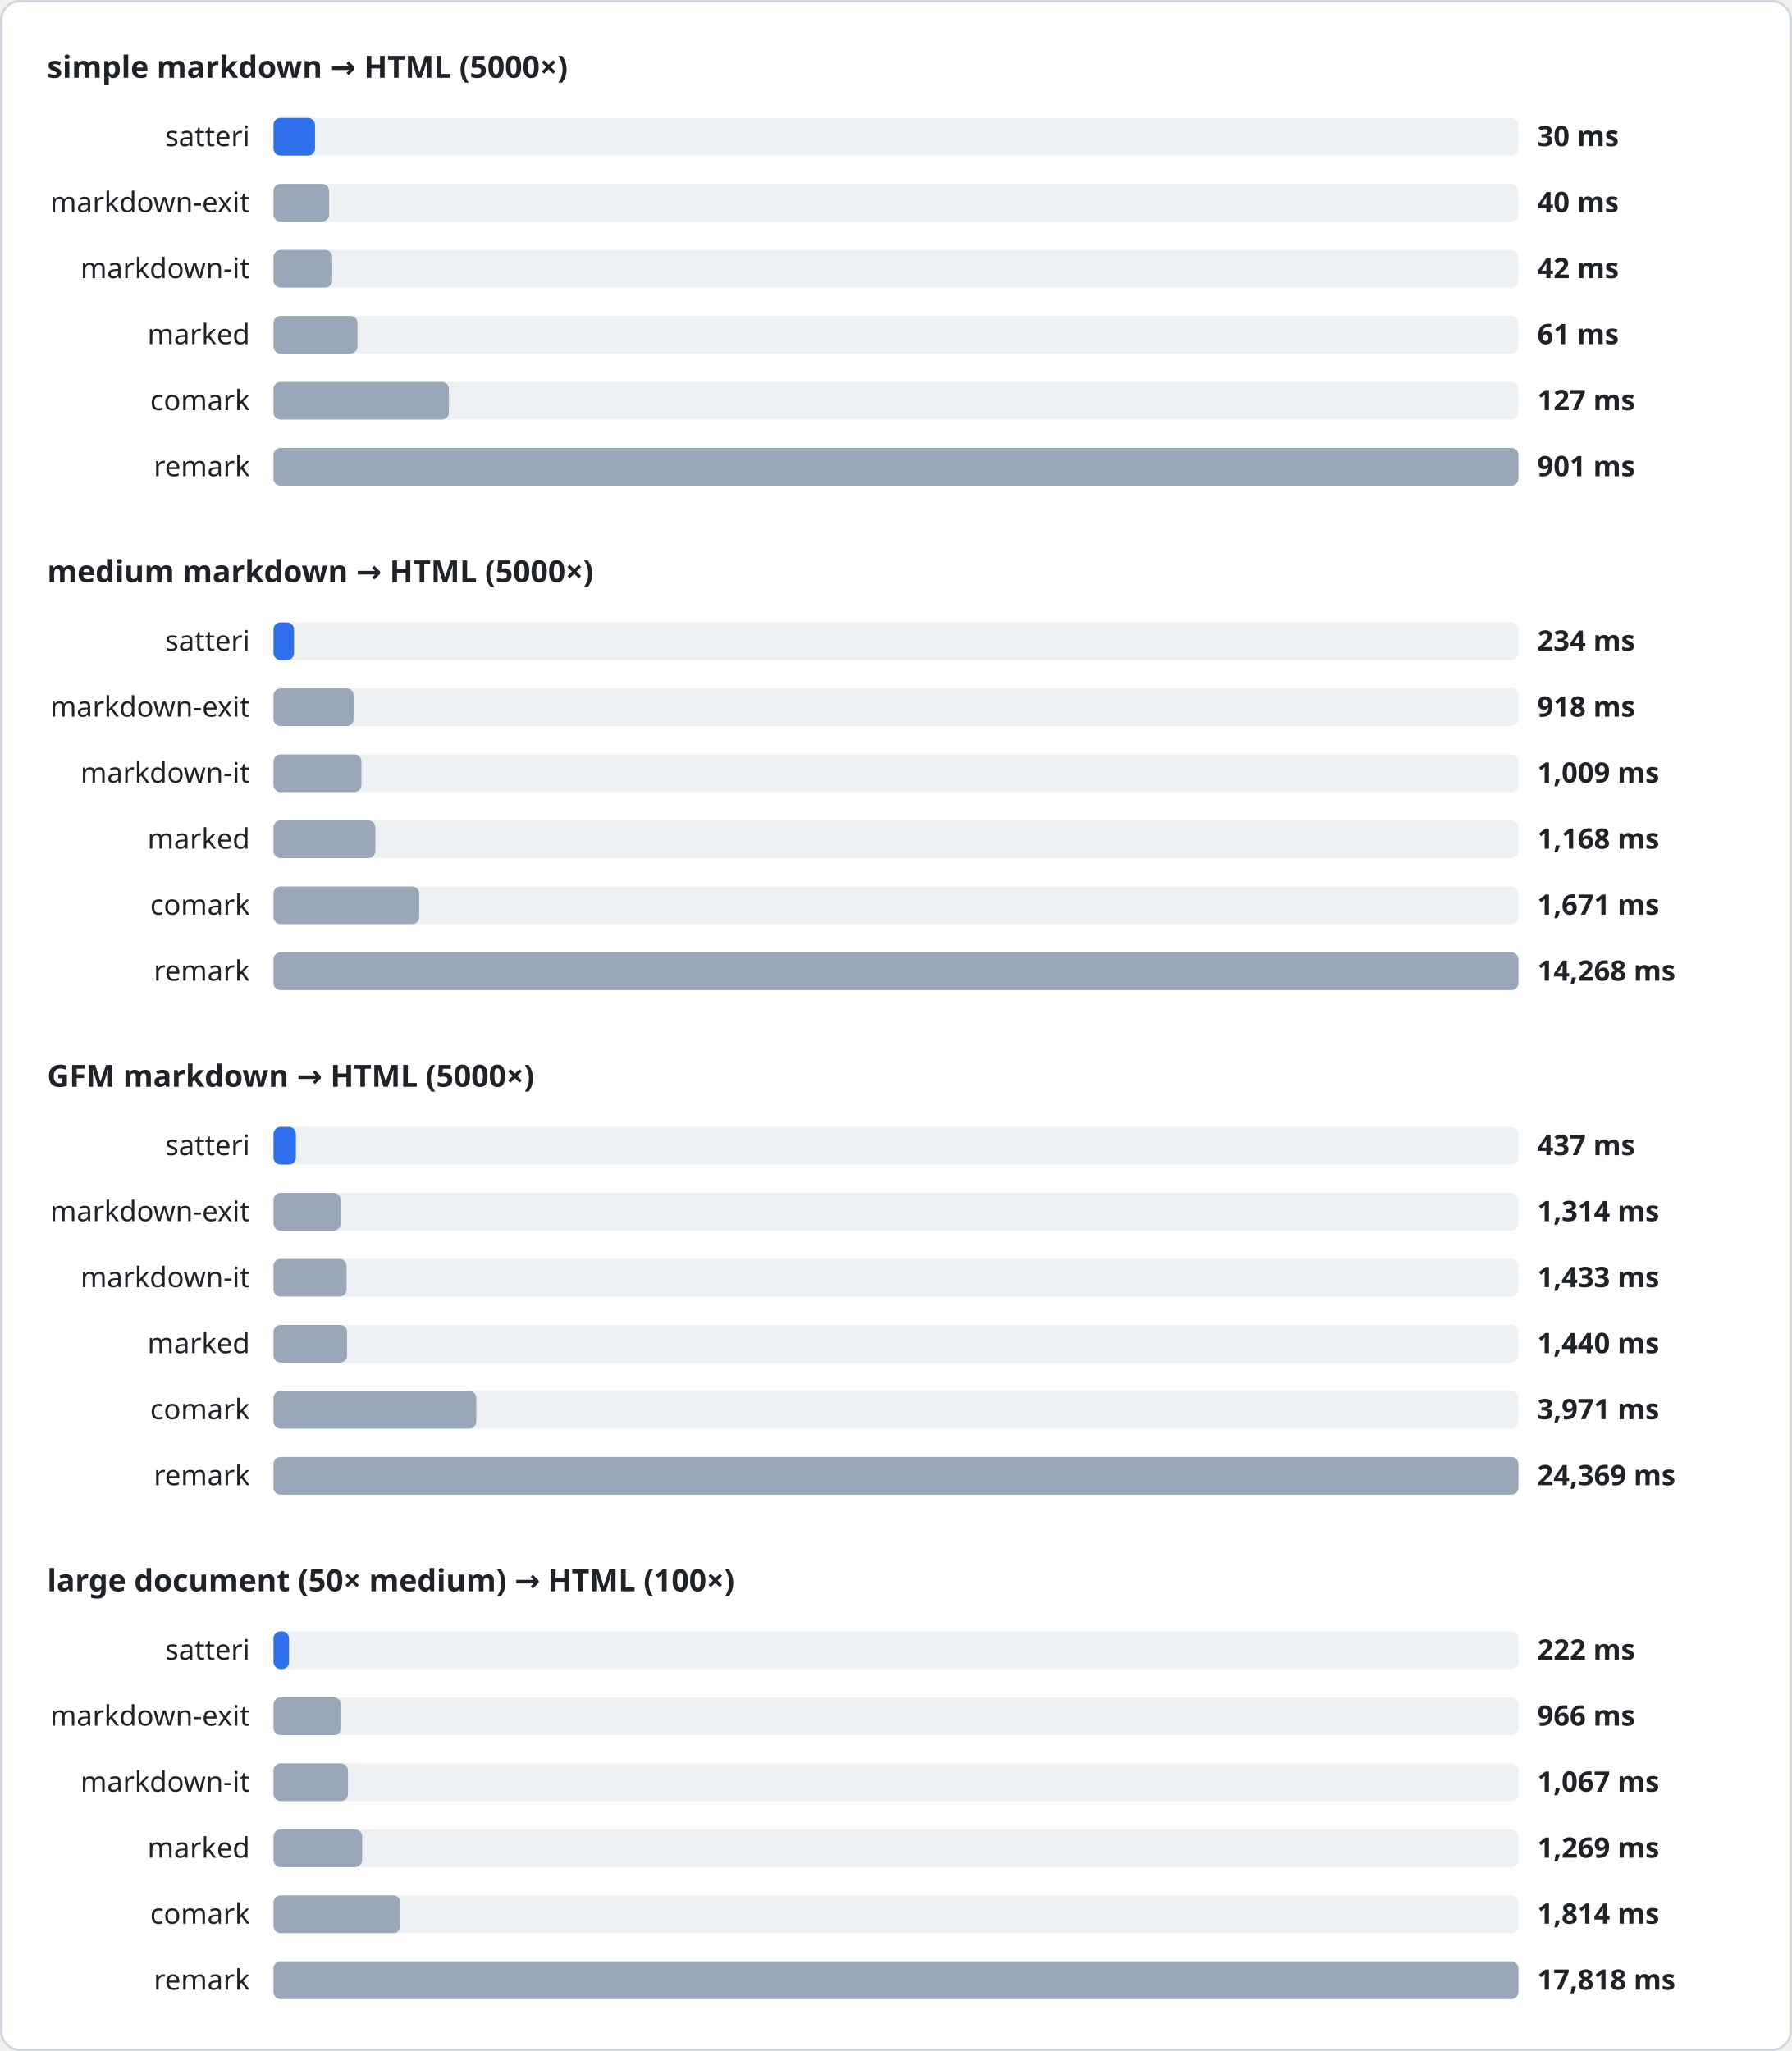
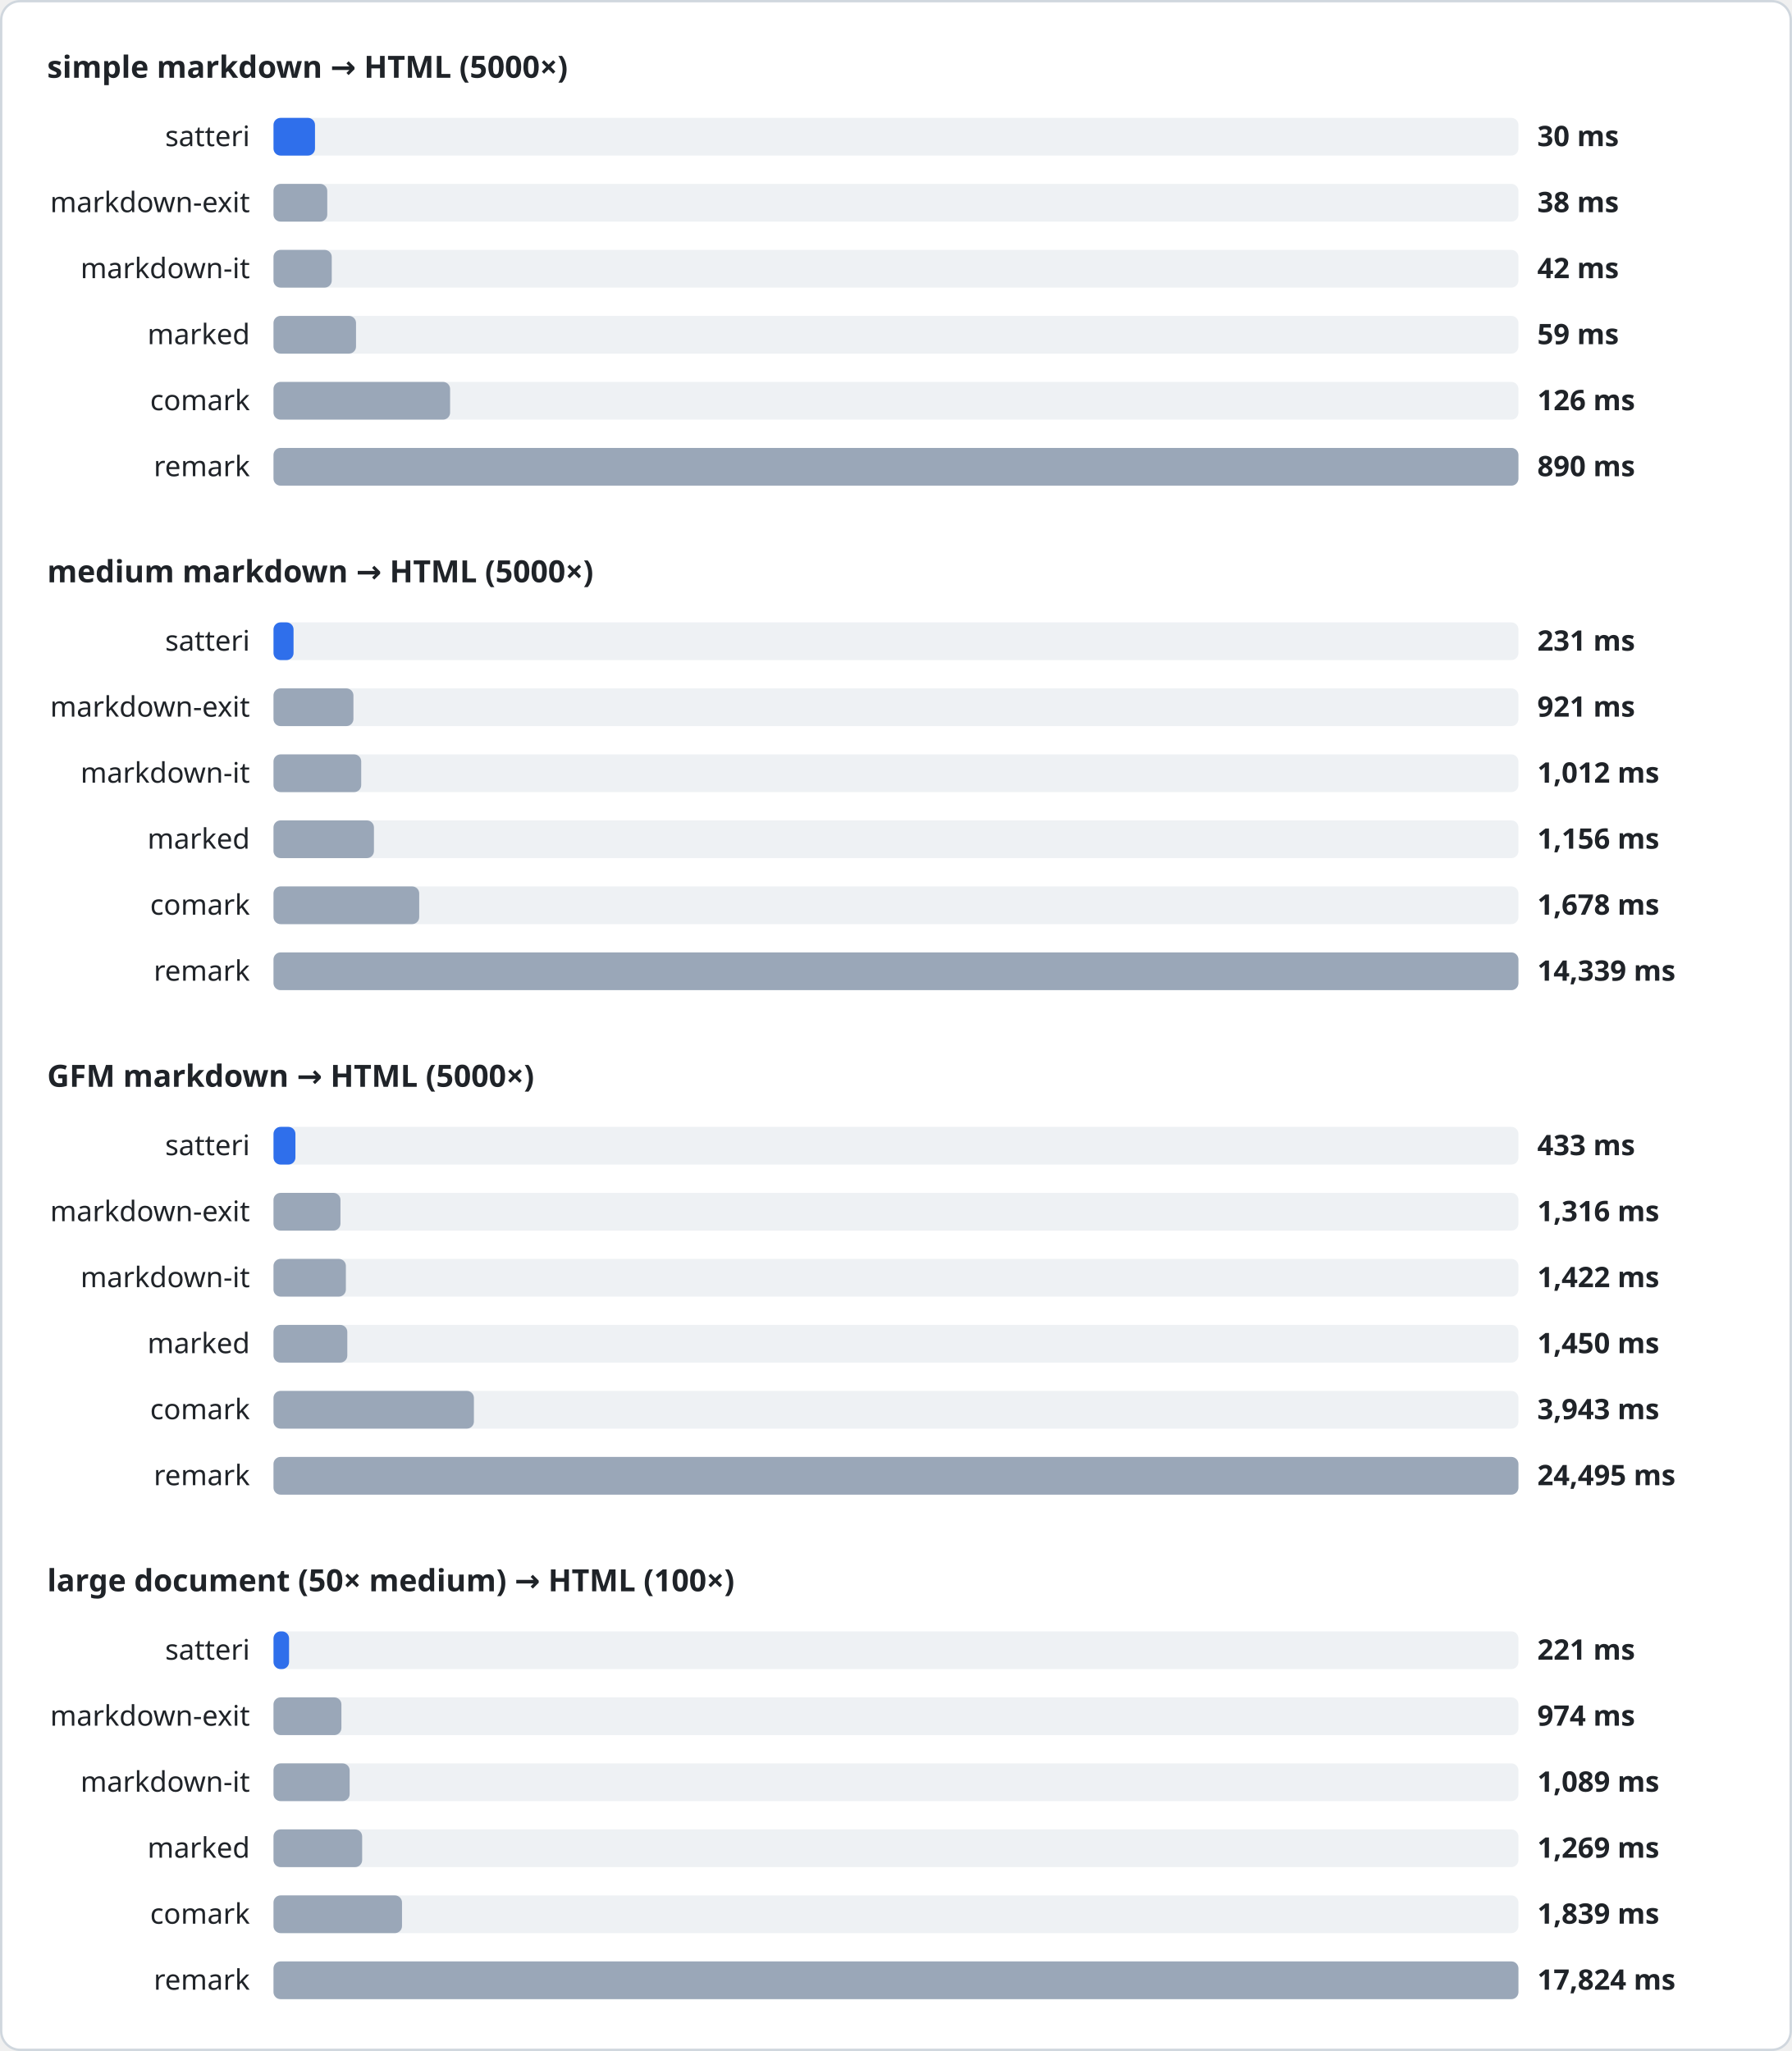
<svg xmlns="http://www.w3.org/2000/svg" width="760" height="870" viewBox="0 0 760 870" font-family="system-ui, sans-serif">
  <style>
.heading{font-size:13px;font-weight:600;fill:#1f2328}
.label{font-size:12px;fill:#1f2328}
.value{font-size:12px;font-weight:600;fill:#1f2328}
.track{fill:#eef1f4}
</style>
  <rect x="0.5" y="0.5" width="759" height="869" rx="8" fill="#ffffff" stroke="#d0d7de" />
  <text x="20" y="33" class="heading">simple markdown → HTML (5000×)</text>
  <text x="106" y="62" class="label" text-anchor="end">satteri</text>
  <rect x="116" y="50" width="528" height="16" rx="3" class="track" />
  <rect x="116" y="50" width="17.6" height="16" rx="3" fill="#2f6feb" />
  <text x="652" y="62" class="value">30 ms</text>
  <text x="106" y="90" class="label" text-anchor="end">markdown-exit</text>
  <rect x="116" y="78" width="528" height="16" rx="3" class="track" />
-   <rect x="116" y="78" width="23.6" height="16" rx="3" fill="#9aa7b8" />
-   <text x="652" y="90" class="value">40 ms</text>
+   <rect x="116" y="78" width="22.8" height="16" rx="3" fill="#9aa7b8" />
+   <text x="652" y="90" class="value">38 ms</text>
  <text x="106" y="118" class="label" text-anchor="end">markdown-it</text>
  <rect x="116" y="106" width="528" height="16" rx="3" class="track" />
-   <rect x="116" y="106" width="24.9" height="16" rx="3" fill="#9aa7b8" />
+   <rect x="116" y="106" width="24.7" height="16" rx="3" fill="#9aa7b8" />
  <text x="652" y="118" class="value">42 ms</text>
  <text x="106" y="146" class="label" text-anchor="end">marked</text>
  <rect x="116" y="134" width="528" height="16" rx="3" class="track" />
-   <rect x="116" y="134" width="35.6" height="16" rx="3" fill="#9aa7b8" />
-   <text x="652" y="146" class="value">61 ms</text>
+   <rect x="116" y="134" width="35.0" height="16" rx="3" fill="#9aa7b8" />
+   <text x="652" y="146" class="value">59 ms</text>
  <text x="106" y="174" class="label" text-anchor="end">comark</text>
  <rect x="116" y="162" width="528" height="16" rx="3" class="track" />
-   <rect x="116" y="162" width="74.4" height="16" rx="3" fill="#9aa7b8" />
-   <text x="652" y="174" class="value">127 ms</text>
+   <rect x="116" y="162" width="74.9" height="16" rx="3" fill="#9aa7b8" />
+   <text x="652" y="174" class="value">126 ms</text>
  <text x="106" y="202" class="label" text-anchor="end">remark</text>
  <rect x="116" y="190" width="528" height="16" rx="3" class="track" />
  <rect x="116" y="190" width="528.0" height="16" rx="3" fill="#9aa7b8" />
-   <text x="652" y="202" class="value">901 ms</text>
+   <text x="652" y="202" class="value">890 ms</text>
  <text x="20" y="247" class="heading">medium markdown → HTML (5000×)</text>
  <text x="106" y="276" class="label" text-anchor="end">satteri</text>
  <rect x="116" y="264" width="528" height="16" rx="3" class="track" />
-   <rect x="116" y="264" width="8.7" height="16" rx="3" fill="#2f6feb" />
-   <text x="652" y="276" class="value">234 ms</text>
+   <rect x="116" y="264" width="8.5" height="16" rx="3" fill="#2f6feb" />
+   <text x="652" y="276" class="value">231 ms</text>
  <text x="106" y="304" class="label" text-anchor="end">markdown-exit</text>
  <rect x="116" y="292" width="528" height="16" rx="3" class="track" />
-   <rect x="116" y="292" width="34.0" height="16" rx="3" fill="#9aa7b8" />
-   <text x="652" y="304" class="value">918 ms</text>
+   <rect x="116" y="292" width="33.9" height="16" rx="3" fill="#9aa7b8" />
+   <text x="652" y="304" class="value">921 ms</text>
  <text x="106" y="332" class="label" text-anchor="end">markdown-it</text>
  <rect x="116" y="320" width="528" height="16" rx="3" class="track" />
-   <rect x="116" y="320" width="37.3" height="16" rx="3" fill="#9aa7b8" />
-   <text x="652" y="332" class="value">1,009 ms</text>
+   <rect x="116" y="320" width="37.2" height="16" rx="3" fill="#9aa7b8" />
+   <text x="652" y="332" class="value">1,012 ms</text>
  <text x="106" y="360" class="label" text-anchor="end">marked</text>
  <rect x="116" y="348" width="528" height="16" rx="3" class="track" />
-   <rect x="116" y="348" width="43.2" height="16" rx="3" fill="#9aa7b8" />
-   <text x="652" y="360" class="value">1,168 ms</text>
+   <rect x="116" y="348" width="42.6" height="16" rx="3" fill="#9aa7b8" />
+   <text x="652" y="360" class="value">1,156 ms</text>
  <text x="106" y="388" class="label" text-anchor="end">comark</text>
  <rect x="116" y="376" width="528" height="16" rx="3" class="track" />
  <rect x="116" y="376" width="61.8" height="16" rx="3" fill="#9aa7b8" />
-   <text x="652" y="388" class="value">1,671 ms</text>
+   <text x="652" y="388" class="value">1,678 ms</text>
  <text x="106" y="416" class="label" text-anchor="end">remark</text>
  <rect x="116" y="404" width="528" height="16" rx="3" class="track" />
  <rect x="116" y="404" width="528.0" height="16" rx="3" fill="#9aa7b8" />
-   <text x="652" y="416" class="value">14,268 ms</text>
+   <text x="652" y="416" class="value">14,339 ms</text>
  <text x="20" y="461" class="heading">GFM markdown → HTML (5000×)</text>
  <text x="106" y="490" class="label" text-anchor="end">satteri</text>
  <rect x="116" y="478" width="528" height="16" rx="3" class="track" />
-   <rect x="116" y="478" width="9.5" height="16" rx="3" fill="#2f6feb" />
-   <text x="652" y="490" class="value">437 ms</text>
+   <rect x="116" y="478" width="9.3" height="16" rx="3" fill="#2f6feb" />
+   <text x="652" y="490" class="value">433 ms</text>
  <text x="106" y="518" class="label" text-anchor="end">markdown-exit</text>
  <rect x="116" y="506" width="528" height="16" rx="3" class="track" />
-   <rect x="116" y="506" width="28.5" height="16" rx="3" fill="#9aa7b8" />
-   <text x="652" y="518" class="value">1,314 ms</text>
+   <rect x="116" y="506" width="28.4" height="16" rx="3" fill="#9aa7b8" />
+   <text x="652" y="518" class="value">1,316 ms</text>
  <text x="106" y="546" class="label" text-anchor="end">markdown-it</text>
  <rect x="116" y="534" width="528" height="16" rx="3" class="track" />
-   <rect x="116" y="534" width="31.0" height="16" rx="3" fill="#9aa7b8" />
-   <text x="652" y="546" class="value">1,433 ms</text>
+   <rect x="116" y="534" width="30.7" height="16" rx="3" fill="#9aa7b8" />
+   <text x="652" y="546" class="value">1,422 ms</text>
  <text x="106" y="574" class="label" text-anchor="end">marked</text>
  <rect x="116" y="562" width="528" height="16" rx="3" class="track" />
-   <rect x="116" y="562" width="31.2" height="16" rx="3" fill="#9aa7b8" />
-   <text x="652" y="574" class="value">1,440 ms</text>
+   <rect x="116" y="562" width="31.3" height="16" rx="3" fill="#9aa7b8" />
+   <text x="652" y="574" class="value">1,450 ms</text>
  <text x="106" y="602" class="label" text-anchor="end">comark</text>
  <rect x="116" y="590" width="528" height="16" rx="3" class="track" />
-   <rect x="116" y="590" width="86.0" height="16" rx="3" fill="#9aa7b8" />
-   <text x="652" y="602" class="value">3,971 ms</text>
+   <rect x="116" y="590" width="85.0" height="16" rx="3" fill="#9aa7b8" />
+   <text x="652" y="602" class="value">3,943 ms</text>
  <text x="106" y="630" class="label" text-anchor="end">remark</text>
  <rect x="116" y="618" width="528" height="16" rx="3" class="track" />
  <rect x="116" y="618" width="528.0" height="16" rx="3" fill="#9aa7b8" />
-   <text x="652" y="630" class="value">24,369 ms</text>
+   <text x="652" y="630" class="value">24,495 ms</text>
  <text x="20" y="675" class="heading">large document (50× medium) → HTML (100×)</text>
  <text x="106" y="704" class="label" text-anchor="end">satteri</text>
  <rect x="116" y="692" width="528" height="16" rx="3" class="track" />
  <rect x="116" y="692" width="6.6" height="16" rx="3" fill="#2f6feb" />
-   <text x="652" y="704" class="value">222 ms</text>
+   <text x="652" y="704" class="value">221 ms</text>
  <text x="106" y="732" class="label" text-anchor="end">markdown-exit</text>
  <rect x="116" y="720" width="528" height="16" rx="3" class="track" />
-   <rect x="116" y="720" width="28.6" height="16" rx="3" fill="#9aa7b8" />
-   <text x="652" y="732" class="value">966 ms</text>
+   <rect x="116" y="720" width="28.8" height="16" rx="3" fill="#9aa7b8" />
+   <text x="652" y="732" class="value">974 ms</text>
  <text x="106" y="760" class="label" text-anchor="end">markdown-it</text>
  <rect x="116" y="748" width="528" height="16" rx="3" class="track" />
-   <rect x="116" y="748" width="31.6" height="16" rx="3" fill="#9aa7b8" />
-   <text x="652" y="760" class="value">1,067 ms</text>
+   <rect x="116" y="748" width="32.3" height="16" rx="3" fill="#9aa7b8" />
+   <text x="652" y="760" class="value">1,089 ms</text>
  <text x="106" y="788" class="label" text-anchor="end">marked</text>
  <rect x="116" y="776" width="528" height="16" rx="3" class="track" />
  <rect x="116" y="776" width="37.6" height="16" rx="3" fill="#9aa7b8" />
  <text x="652" y="788" class="value">1,269 ms</text>
  <text x="106" y="816" class="label" text-anchor="end">comark</text>
  <rect x="116" y="804" width="528" height="16" rx="3" class="track" />
-   <rect x="116" y="804" width="53.8" height="16" rx="3" fill="#9aa7b8" />
-   <text x="652" y="816" class="value">1,814 ms</text>
+   <rect x="116" y="804" width="54.5" height="16" rx="3" fill="#9aa7b8" />
+   <text x="652" y="816" class="value">1,839 ms</text>
  <text x="106" y="844" class="label" text-anchor="end">remark</text>
  <rect x="116" y="832" width="528" height="16" rx="3" class="track" />
  <rect x="116" y="832" width="528.0" height="16" rx="3" fill="#9aa7b8" />
-   <text x="652" y="844" class="value">17,818 ms</text>
+   <text x="652" y="844" class="value">17,824 ms</text>
</svg>
